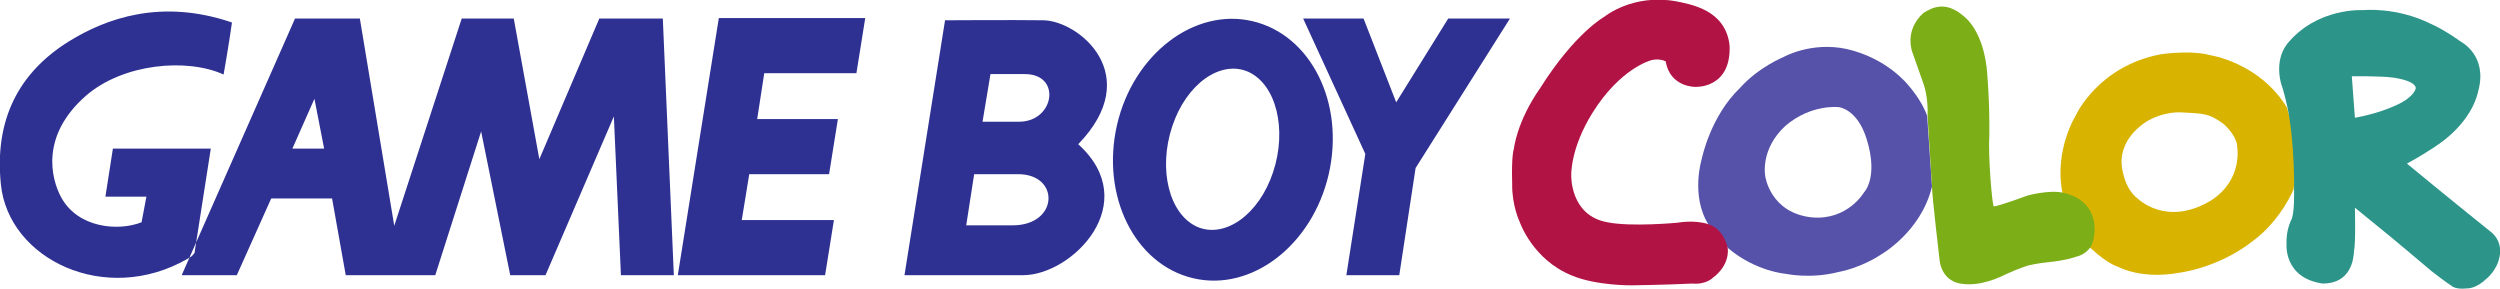
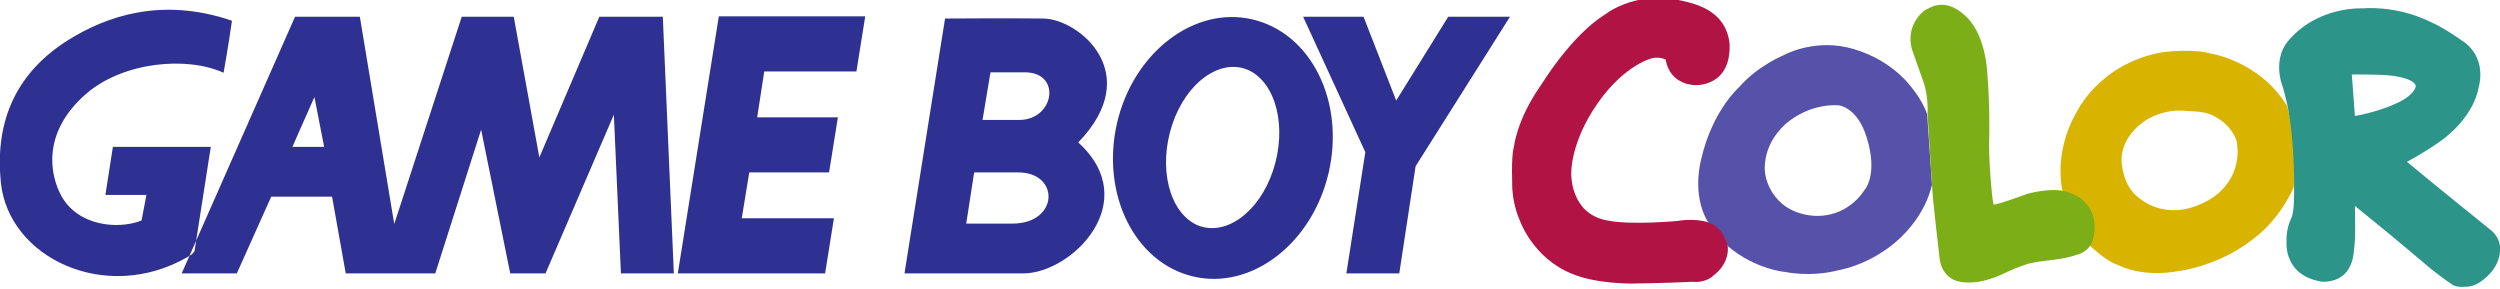
- <svg xmlns="http://www.w3.org/2000/svg" version="1.1" id="Ebene_2" x="0px" y="0px" viewBox="251 -0.4 566.9 65.4" style="enable-background:new 251 -0.4 566.9 65.4;" xml:space="preserve">
-   <path id="path5256" fill="#5652A9" d="M688,25.9c-1.2-3.6-4.3-7-4.3-7s-4.7-6.1-14-8.2c-8-1.7-14.2,1.8-14.2,1.8s-5.7,2.3-9.9,7  c-6.8,6.5-8.7,16.1-8.7,16.1s-2.6,8.3,1.5,14.9l4.5,5.4c6.3,5.3,13.1,5.8,13.1,5.8s5.5,1.2,11.8-0.4c5.6-1.1,9.6-3.9,9.6-3.9  s9.2-5.1,11.7-15.5L688,25.9z M673.7,43.2c0,0-3.7,6.4-11.8,5.7c-9.5-1-10.6-9.3-10.6-9.3s-1.3-6.1,4.6-11.5  c5.9-5,12.1-4.2,12.1-4.2s4.2,0.4,6.3,7.3C677,39.9,673.7,43.2,673.7,43.2" />
-   <path id="path5258" fill="#D8B400" d="M769.6,24c-6.3-10.3-17.5-11.9-17.5-11.9s-3.5-1.2-11.1-0.2c-14.2,2.7-19.2,13.7-19.2,13.7  s-5.1,8-3.1,17.8l6.2,12.3c4.6,4.3,6.5,4.3,6.8,4.6c6.1,2.7,13.1,1.2,13.1,1.2s8.9-0.9,17-7.2c6.5-4.8,9.3-11.8,9.3-11.8l0.9-9.4  L769.6,24L769.6,24z M752.3,45.1c-10.2,6.1-16.7-0.6-16.7-0.6s-2.9-1.9-3.5-7.6c-0.4-6.6,6.1-10,6.1-10s3.5-2.1,7.8-1.8  c4.3,0.3,5.7,0,9.2,2.6c3.3,3,3.1,5.2,3.1,5.2S759.7,40.4,752.3,45.1" />
-   <path id="path5260" fill="#2C9489" d="M771.2,42.4c0,0,0.2,5.8-0.7,7.2c-1.2,2.6-1,5.2-1,5.2s-0.8,7.8,8.2,9.1c6.2,0,7-5.2,7.1-7.4  c0.4-1.7,0.2-9.8,0.2-9.8l8.1,6.6c0,0,5.9,4.9,9.3,7.8c3.6,2.8,4.5,3.3,4.5,3.3s0.8,0.9,3.5,0.6c2.2,0,4.2-2,4.2-2s2.6-1.9,3.2-5.2  c0.8-3.9-2.2-5.8-2.2-5.8s-11.2-9-18.8-15.3c5.1-2.8,7.6-4.7,7.6-4.7s7.1-4.7,8.6-11.9c2.1-7.9-3.9-11-3.9-11s-3.7-2.7-6.9-4.1  c-7.9-3.9-15.3-3.1-15.3-3.1s-10.5-0.7-17.3,7.7c-3.1,4.1-1.2,9.4-1.2,9.4s0.4,0.9,1.3,4.9C771.4,32.2,771.2,42.4,771.2,42.4  L771.2,42.4z M785,26.3l-0.7-9.4c0,0,6.6-0.1,9.4,0.3c5.4,0.8,5.1,2.4,5.1,2.4s-0.2,1.9-4.3,3.8C790,25.5,785,26.3,785,26.3" />
-   <path id="path5262" fill="#7CAE17" d="M718.8,43.3c-3-0.7-7.9,0.6-7.9,0.6s-6.8,2.5-7.8,2.5c-0.4-0.6-1.3-11.7-1-16.1  c0.1-7.8-0.5-14.2-0.5-14.2s-0.3-7.6-4.4-12c-4.8-4.8-8.1-2.7-10-1.6c-4.6,4.1-2.5,9.1-2.5,9.1l2.4,6.8c0,0,1.2,2.9,1,7.6l1,15.9  c0,2.1,1.7,16.5,1.7,16.5s0.2,4.7,4.7,5.5c4.6,0.8,9.1-1.5,11-2.4c1.9-0.9,4.4-1.7,4.4-1.7s2.1-0.5,4.2-0.7c4.9-0.5,6.7-1.3,6.7-1.3  s1.9-0.3,3.2-2.1C726.3,53.8,727.8,45.3,718.8,43.3" />
-   <path id="path5264" fill="#B21345" d="M638.3,50.4c-3.2-1-6.9-0.3-6.9-0.3s-10.5,1-15.9-0.1c-8.5-1.5-8.2-10.6-8.2-10.6  s-0.3-6,4.8-14.2c6.3-10.1,13.2-11.9,13.2-11.9s1.7-0.6,3.4,0.2c1,5.9,6.7,5.8,6.7,5.8s8.2,0.5,7.8-9.4c-0.9-8.1-8.8-9.3-12.1-10  c-9.9-1.8-16.3,3.5-16.3,3.5s-6.6,3.6-14.5,16.1c-5.4,7.7-6,13.8-6,13.8s-0.6,1.4-0.4,7.9c-0.1,5,1.7,8.7,1.7,8.7s2.9,8.6,11.9,12.2  c5.5,2.3,13.5,2.2,13.5,2.2s7.8-0.1,13.7-0.4c3.3,0.3,4.8-1.4,4.8-1.4s3.6-2.4,3.3-6.5C642.8,55.9,642.1,51.6,638.3,50.4" />
-   <path fill="#2E3192" d="M403.8,62h-12l-1.6-36l-15.5,36h-8l-6.6-32.6L349.7,62h-20.3l-3.1-17.4h-13.8L304.7,62h-12.5l25.7-58.2h14.7  l7.8,47l15.3-47h11.8l5.8,31.9l13.6-31.9h14.4L403.8,62z M324.5,33.3l-2.2-11.3l-5,11.3H324.5 M438.1,62l2-12.5h-20.9l1.7-10.4H439  l2-12.5h-18.3l1.6-10.4h20.9l2-12.5H414L404.7,62H438.1 M593.4,3.8h-14l-11.8,19l-7.4-19h-13.7l14.1,30.7L556.3,62h12l3.7-24.3  L593.4,3.8 M504.3,27.9C508,11.9,521.8,1.3,535,4.4c13.3,3.1,21,18.6,17.3,34.7c-3.7,16.1-17.5,26.7-30.7,23.6  C508.3,59.6,500.6,44,504.3,27.9z M522.4,51c6.3,2.8,14.1-2.7,17.3-12.4c3.2-9.7,0.7-19.8-5.6-22.7c-6.3-2.8-14.1,2.7-17.3,12.4  C513.6,38,516.1,48.1,522.4,51 M475.6,16.4c0,0,0.3,0,7.8,0c8.4,0,6.7,10.8-1.3,10.8c-6.6,0-8.3,0-8.3,0L475.6,16.4z M471.9,39.1  c0,0,2.5,0,10,0c9.5,0,9.2,11.6-1.3,11.6c-6.6,0-10.5,0-10.5,0L471.9,39.1L471.9,39.1z M465.3,4.2l-9.2,57.8c0,0,19.1,0,26.9,0  c11.1,0,27.3-16.3,12.5-29.7c15.2-15.7,0.1-28-7.9-28.1c-6.5-0.1-22.4,0-22.4,0L465.3,4.2 M266.6,9c-11.4,7.1-16.9,17.8-15.4,32.4  c1.7,17,23.7,27.6,42.3,16.9c1.6-0.9,1-0.8,1.6-1.3l3.7-23.7h-22.2l-1.7,10.9h9.3l-1.1,5.8c-5.3,2.1-14.4,1.3-18.2-5.6  c-2.4-4.4-4.7-14.1,5.6-23.1c8.4-7.3,22.9-8.6,31.2-4.8c0,0,1.1-6.1,1.9-11.8C287.5-0.8,275,3.8,266.6,9" />
+ <svg xmlns="http://www.w3.org/2000/svg" version="1.1" id="Ebene_2" x="0px" y="0px" viewBox="251 -0.4 566.9 65.4" enable-background="new 251 -0.4 566.9 65.4" xml:space="preserve">
+   <path id="path5256" fill="#5652A9" d="M688,25.5c-1.2-3.6-4.3-7-4.3-7s-4.7-6.1-14-8.2c-8-1.7-14.2,1.8-14.2,1.8s-5.7,2.3-9.9,7  c-6.8,6.5-8.7,16.1-8.7,16.1s-2.6,8.3,1.5,14.9l4.5,5.4c6.3,5.3,13.1,5.8,13.1,5.8s5.5,1.2,11.8-0.4c5.6-1.1,9.6-3.9,9.6-3.9  s9.2-5.1,11.7-15.5L688,25.5z M673.7,42.8c0,0-3.7,6.4-11.8,5.7c-9.5-1-10.6-9.3-10.6-9.3s-1.3-6.1,4.6-11.5  c5.9-5,12.1-4.2,12.1-4.2s4.2,0.4,6.3,7.3C677,39.5,673.7,42.8,673.7,42.8" />
+   <path id="path5258" fill="#D8B400" d="M769.6,23.6c-6.3-10.3-17.5-11.9-17.5-11.9s-3.5-1.2-11.1-0.2c-14.2,2.7-19.2,13.7-19.2,13.7  s-5.1,8-3.1,17.8l6.2,12.3c4.6,4.3,6.5,4.3,6.8,4.6c6.1,2.7,13.1,1.2,13.1,1.2s8.9-0.9,17-7.2c6.5-4.8,9.3-11.8,9.3-11.8l0.9-9.4  L769.6,23.6L769.6,23.6z M752.3,44.7c-10.2,6.1-16.7-0.6-16.7-0.6s-2.9-1.9-3.5-7.6c-0.4-6.6,6.1-10,6.1-10s3.5-2.1,7.8-1.8  c4.3,0.3,5.7,0,9.2,2.6c3.3,3,3.1,5.2,3.1,5.2S759.7,40,752.3,44.7" />
+   <path id="path5260" fill="#2C9489" d="M771.2,42c0,0,0.2,5.8-0.7,7.2c-1.2,2.6-1,5.2-1,5.2s-0.8,7.8,8.2,9.1c6.2,0,7-5.2,7.1-7.4  c0.4-1.7,0.2-9.8,0.2-9.8l8.1,6.6c0,0,5.9,4.9,9.3,7.8c3.6,2.8,4.5,3.3,4.5,3.3s0.8,0.9,3.5,0.6c2.2,0,4.2-2,4.2-2s2.6-1.9,3.2-5.2  c0.8-3.9-2.2-5.8-2.2-5.8s-11.2-9-18.8-15.3c5.1-2.8,7.6-4.7,7.6-4.7s7.1-4.7,8.6-11.9c2.1-7.9-3.9-11-3.9-11s-3.7-2.7-6.9-4.1  c-7.9-3.9-15.3-3.1-15.3-3.1s-10.5-0.7-17.3,7.7c-3.1,4.1-1.2,9.4-1.2,9.4s0.4,0.9,1.3,4.9C771.4,31.8,771.2,42,771.2,42L771.2,42z   M785,25.9l-0.7-9.4c0,0,6.6-0.1,9.4,0.3c5.4,0.8,5.1,2.4,5.1,2.4s-0.2,1.9-4.3,3.8C790,25.1,785,25.9,785,25.9" />
+   <path id="path5262" fill="#7CAE17" d="M718.8,42.9c-3-0.7-7.9,0.6-7.9,0.6s-6.8,2.5-7.8,2.5c-0.4-0.6-1.3-11.7-1-16.1  c0.1-7.8-0.5-14.2-0.5-14.2s-0.3-7.6-4.4-12c-4.8-4.8-8.1-2.7-10-1.6c-4.6,4.1-2.5,9.1-2.5,9.1l2.4,6.8c0,0,1.2,2.9,1,7.6l1,15.9  c0,2.1,1.7,16.5,1.7,16.5s0.2,4.7,4.7,5.5c4.6,0.8,9.1-1.5,11-2.4s4.4-1.7,4.4-1.7s2.1-0.5,4.2-0.7c4.9-0.5,6.7-1.3,6.7-1.3  s1.9-0.3,3.2-2.1C726.3,53.4,727.8,44.9,718.8,42.9" />
+   <path id="path5264" fill="#B21345" d="M638.3,50c-3.2-1-6.9-0.3-6.9-0.3s-10.5,1-15.9-0.1c-8.5-1.5-8.2-10.6-8.2-10.6  s-0.3-6,4.8-14.2c6.3-10.1,13.2-11.9,13.2-11.9s1.7-0.6,3.4,0.2c1,5.9,6.7,5.8,6.7,5.8s8.2,0.5,7.8-9.4c-0.9-8.1-8.8-9.3-12.1-10  C621.2-2.3,614.8,3,614.8,3s-6.6,3.6-14.5,16.1c-5.4,7.7-6,13.8-6,13.8s-0.6,1.4-0.4,7.9c-0.1,5,1.7,8.7,1.7,8.7s2.9,8.6,11.9,12.2  C613,64,621,63.9,621,63.9s7.8-0.1,13.7-0.4c3.3,0.3,4.8-1.4,4.8-1.4s3.6-2.4,3.3-6.5C642.8,55.5,642.1,51.2,638.3,50" />
+   <path fill="#2E3192" d="M403.8,61.6h-12l-1.6-36l-15.5,36h-8L360.1,29l-10.4,32.6h-20.3l-3.1-17.4h-13.8l-7.8,17.4h-12.5l25.7-58.2  h14.7l7.8,47l15.3-47h11.8l5.8,31.9l13.6-31.9h14.4L403.8,61.6z M324.5,32.9l-2.2-11.3l-5,11.3H324.5 M438.1,61.6l2-12.5h-20.9  l1.7-10.4H439l2-12.5h-18.3l1.6-10.4h20.9l2-12.5H414l-9.3,58.3H438.1 M593.4,3.4h-14l-11.8,19l-7.4-19h-13.7l14.1,30.7l-4.3,27.5  h12l3.7-24.3L593.4,3.4 M504.3,27.5C508,11.5,521.8,0.9,535,4c13.3,3.1,21,18.6,17.3,34.7s-17.5,26.7-30.7,23.6  C508.3,59.2,500.6,43.6,504.3,27.5z M522.4,50.6c6.3,2.8,14.1-2.7,17.3-12.4s0.7-19.8-5.6-22.7c-6.3-2.8-14.1,2.7-17.3,12.4  C513.6,37.6,516.1,47.7,522.4,50.6 M475.6,16c0,0,0.3,0,7.8,0c8.4,0,6.7,10.8-1.3,10.8c-6.6,0-8.3,0-8.3,0L475.6,16z M471.9,38.7  c0,0,2.5,0,10,0c9.5,0,9.2,11.6-1.3,11.6c-6.6,0-10.5,0-10.5,0L471.9,38.7L471.9,38.7z M465.3,3.8l-9.2,57.8c0,0,19.1,0,26.9,0  c11.1,0,27.3-16.3,12.5-29.7c15.2-15.7,0.1-28-7.9-28.1c-6.5-0.1-22.4,0-22.4,0L465.3,3.8 M266.6,8.6c-11.4,7.1-16.9,17.8-15.4,32.4  c1.7,17,23.7,27.6,42.3,16.9c1.6-0.9,1-0.8,1.6-1.3l3.7-23.7h-22.2l-1.7,10.9h9.3l-1.1,5.8c-5.3,2.1-14.4,1.3-18.2-5.6  c-2.4-4.4-4.7-14.1,5.6-23.1c8.4-7.3,22.9-8.6,31.2-4.8c0,0,1.1-6.1,1.9-11.8C287.5-1.2,275,3.4,266.6,8.6" />
</svg>
